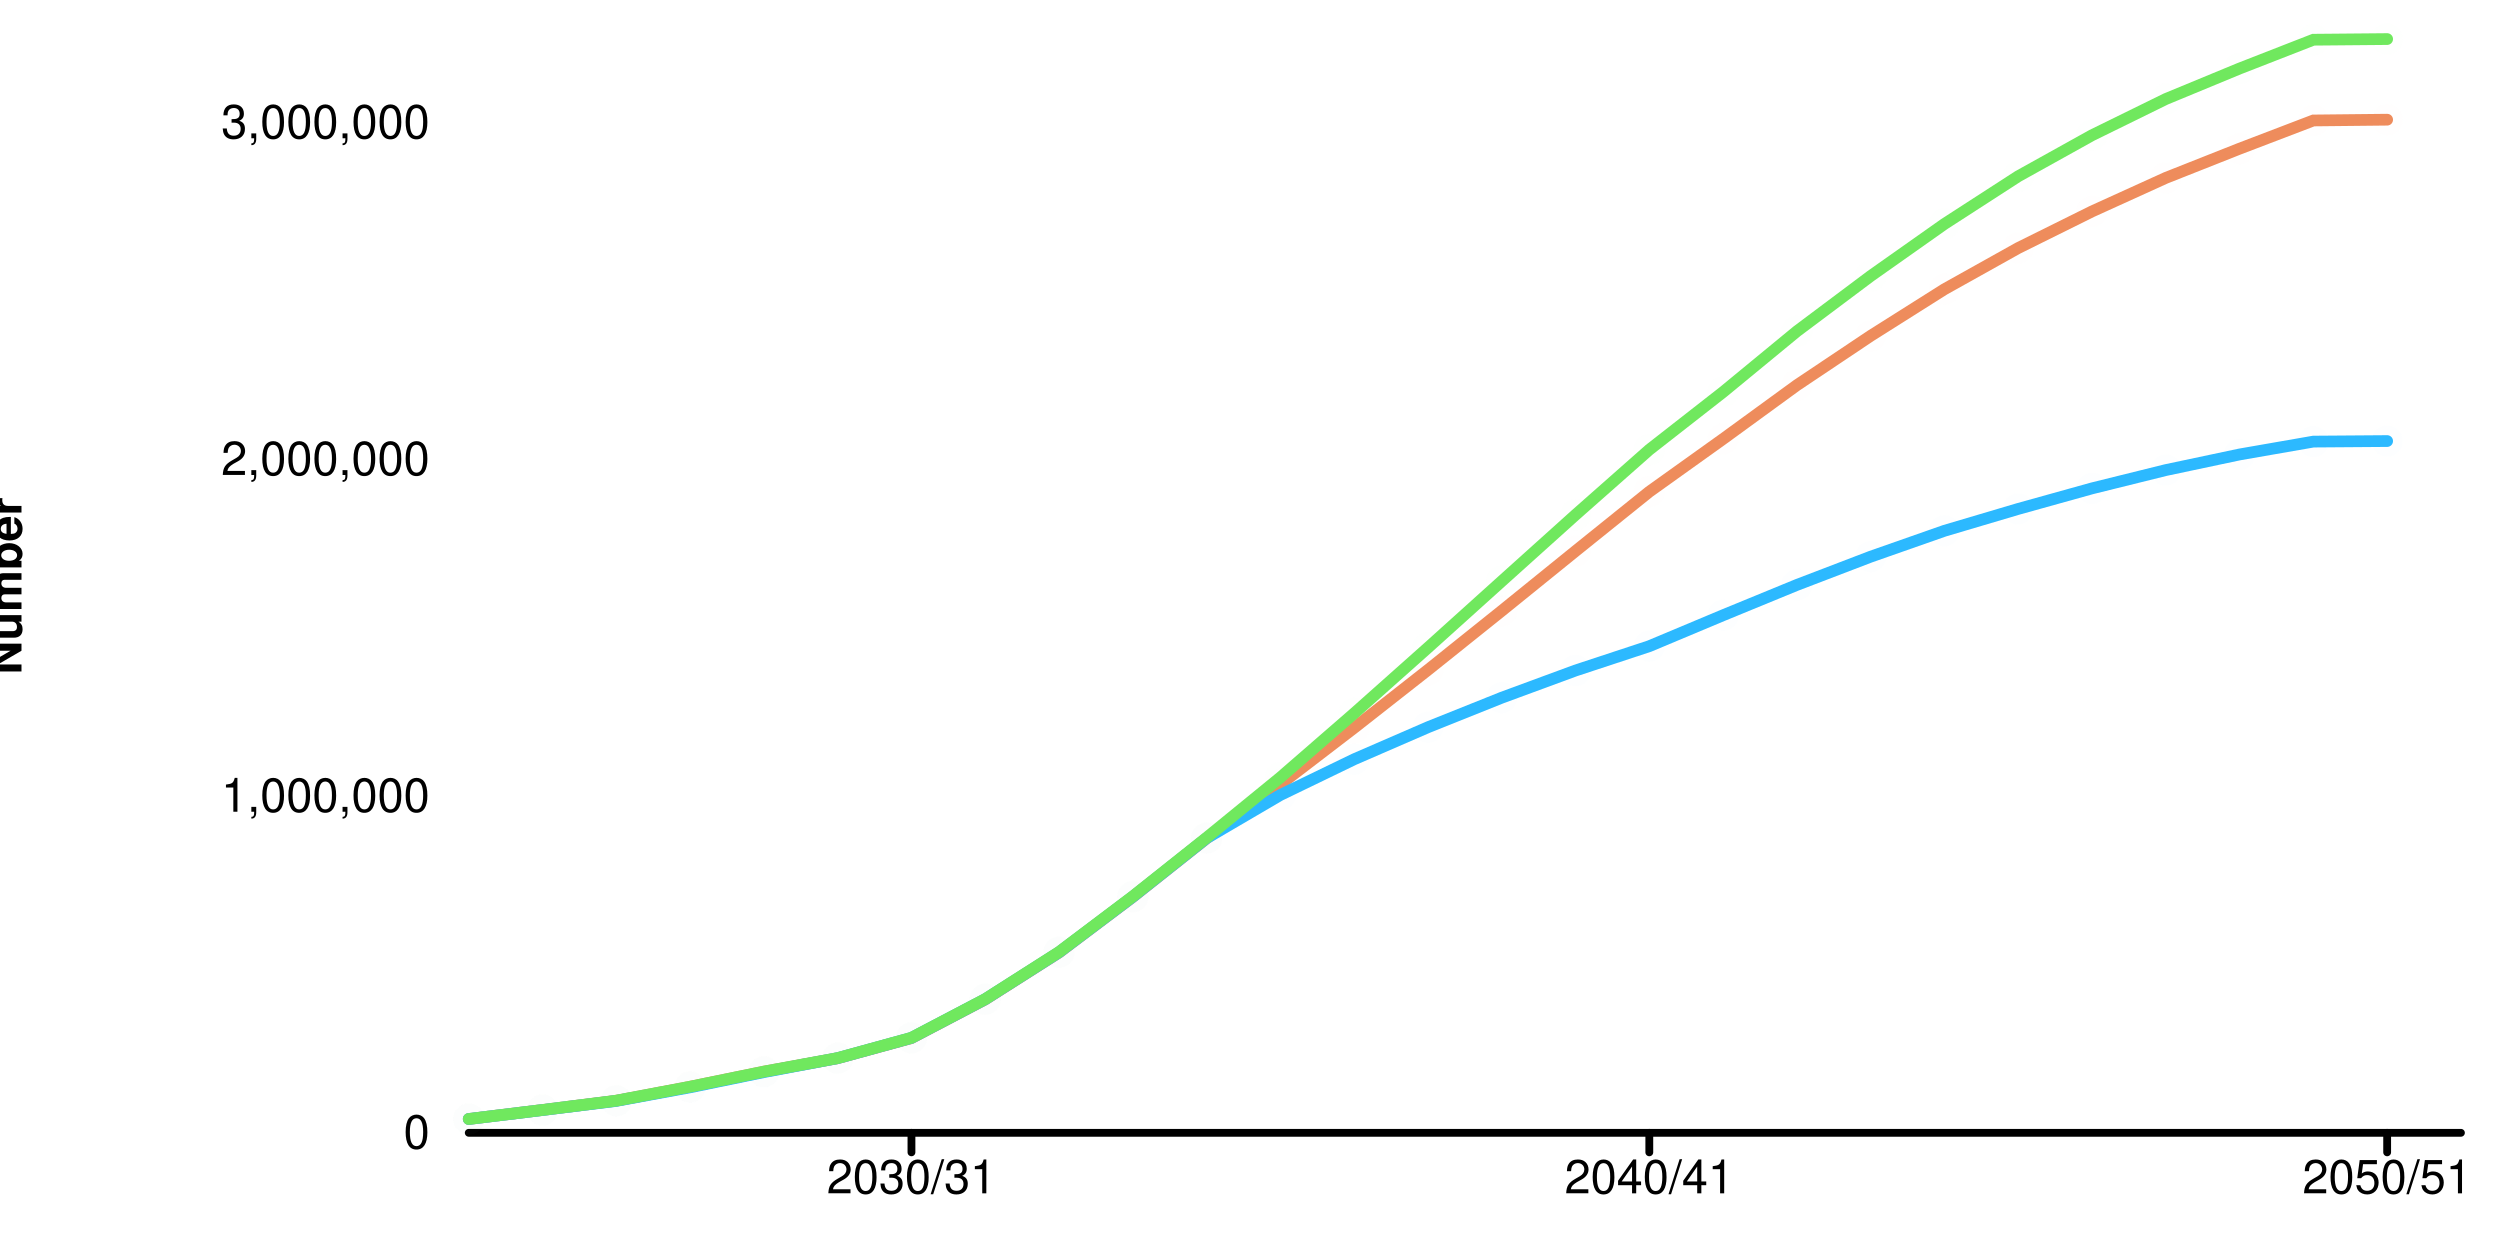
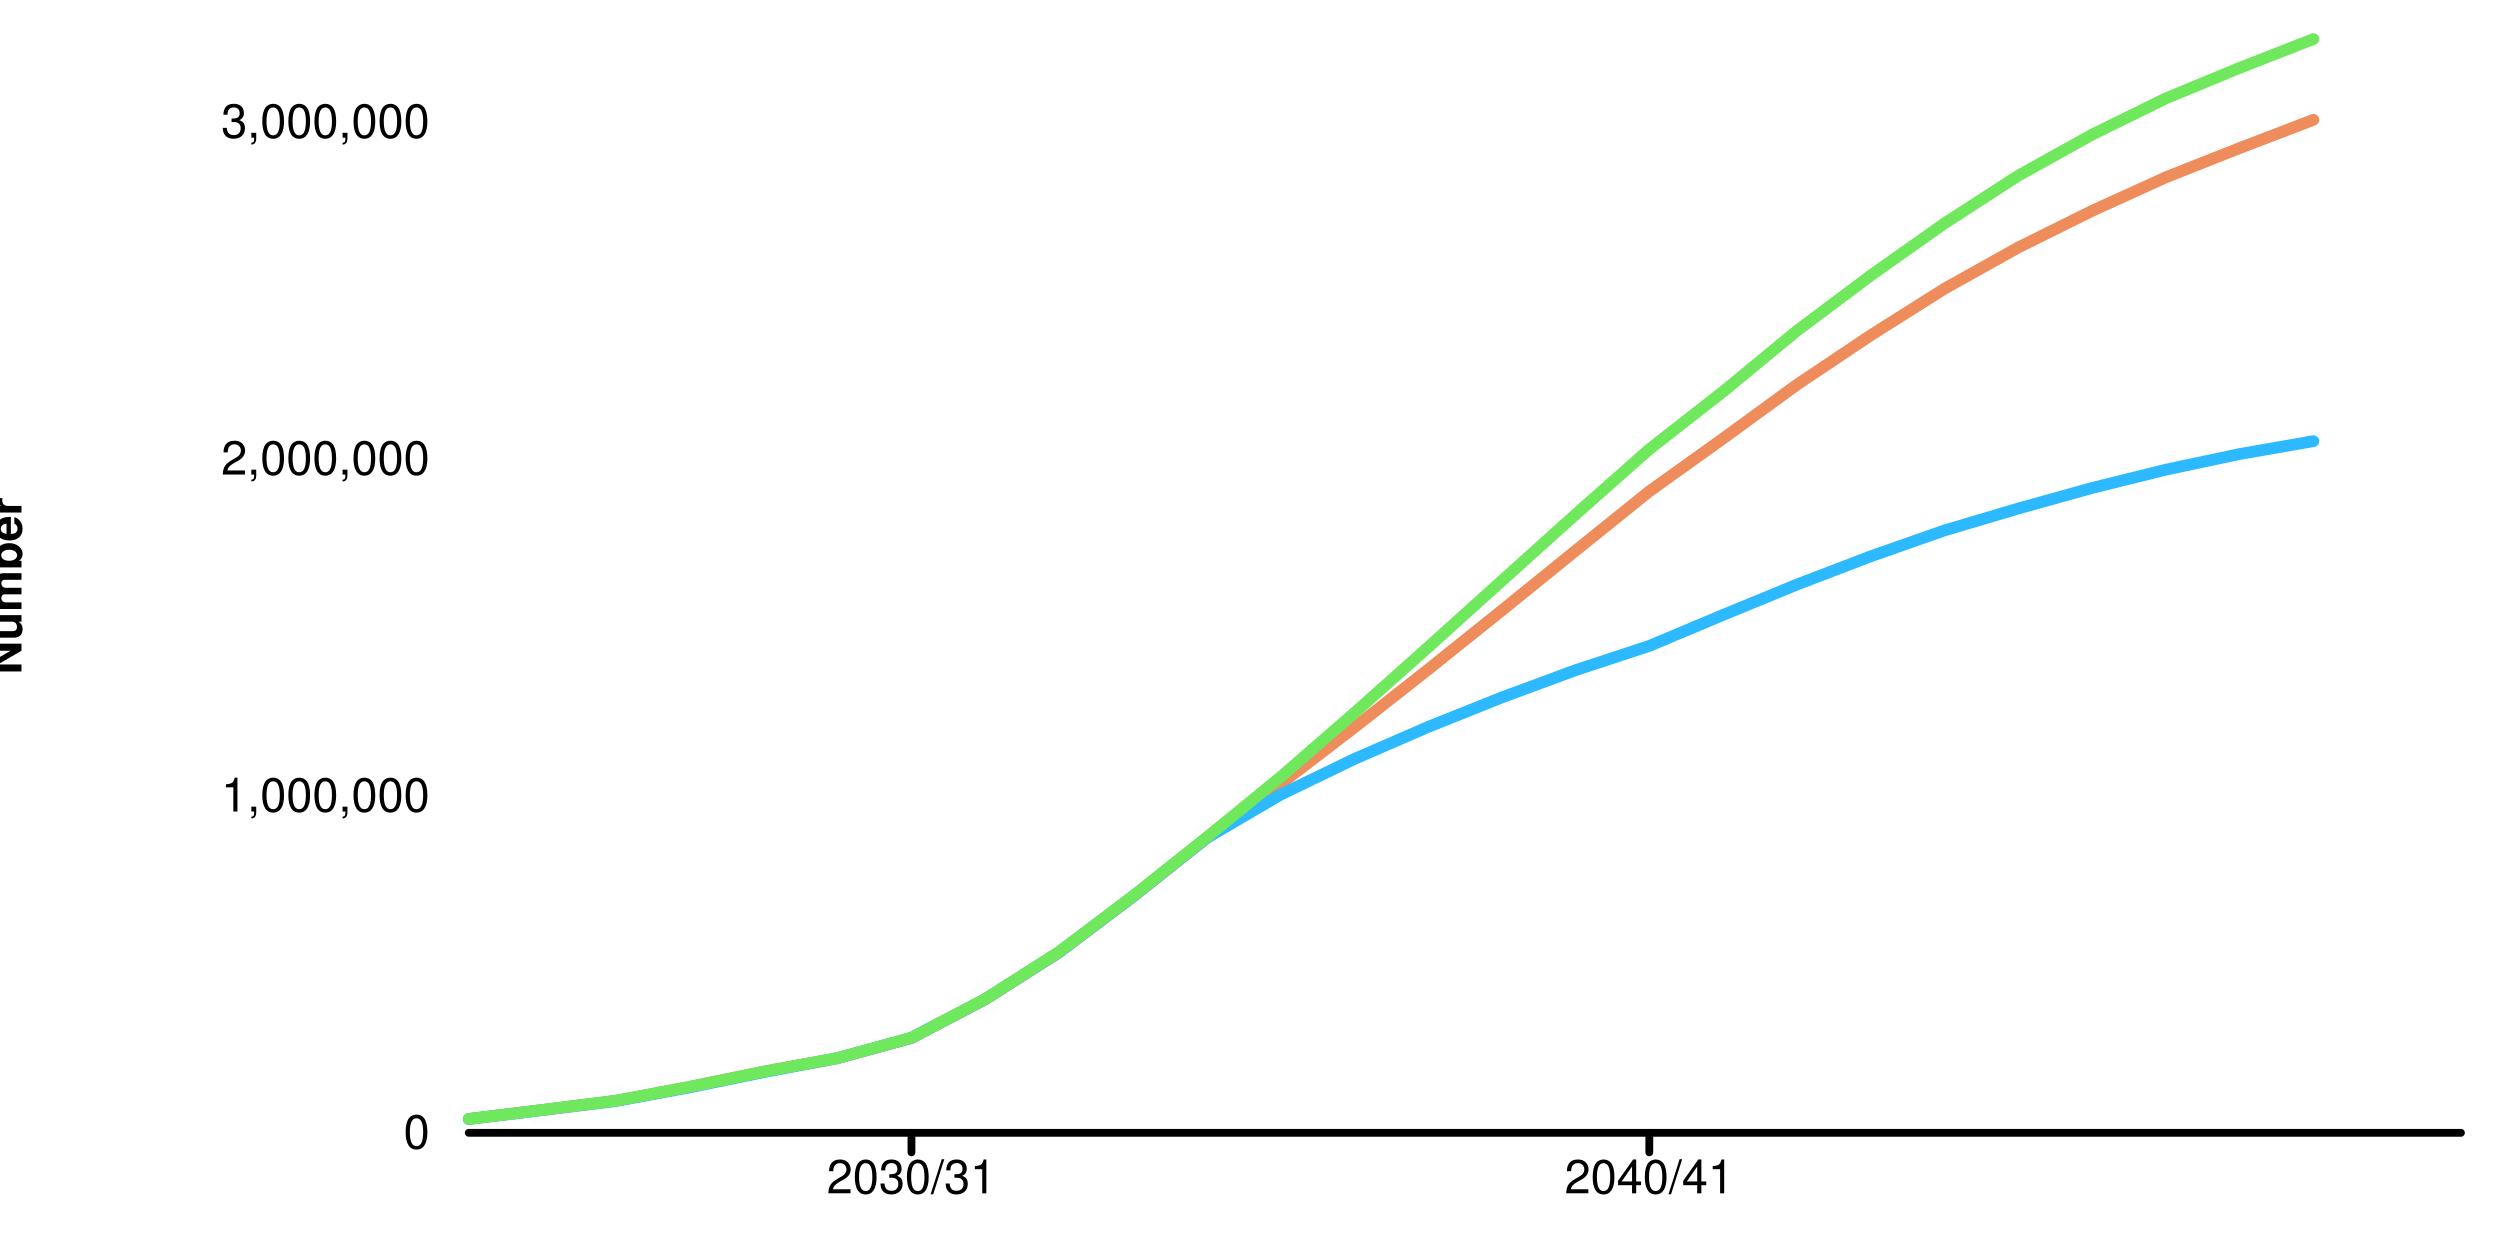
<svg xmlns="http://www.w3.org/2000/svg" width="640" height="320" viewBox="0 0 640 320" preserveAspectRatio="xMinYMin meet" overflow="visible" class="oi-chart-main" data-type="line-chart">
  <defs>
    <style>
	.series path.line { fill-opacity: 0; }
	.series path.line.dotted { stroke-dasharray: 12 20 }
	.series:hover path.line, .series.on path.line { stroke-width: 5; }
	.series .marker { opacity:0.01; }
	.series:hover .marker, .series.active .marker, .series .marker.selected { opacity:1!important; }
	.series .marker:hover, .series .marker.on { r: 6px!important; fill: black; }
	.grid { font-family: "Helvetica Neue",Helvetica,Arial,"Lucida Grande",sans-serif; }
	.grid line { stroke: rgb(0,0,0); stroke-width: 2; stroke-linecap: round; }
	.grid.grid-x text { text-anchor: middle; dominant-baseline: hanging; transform: translateY(10px); }
	.grid.grid-y text { text-anchor: end; dominant-baseline: middle; transform: translateX(-10px); }
	</style>
  </defs>
  <g class="grid grid-y">
    <line x1="120" y1="290" x2="630" y2="290" data-left="120" />
    <text x="120" y="290" text-anchor="end">0</text>
-     <text x="120" y="203.796" text-anchor="end">1,000,000</text>
-     <text x="120" y="117.592" text-anchor="end">2,000,000</text>
-     <text x="120" y="31.389" text-anchor="end">3,000,000</text>
+     <text x="120" y="203.744" text-anchor="end">1,000,000</text>
+     <text x="120" y="117.488" text-anchor="end">2,000,000</text>
+     <text x="120" y="31.231" text-anchor="end">3,000,000</text>
    <text style="text-anchor:middle;dominant-baseline:hanging;font-weight:bold;transform: translateY(150px) rotate(-90deg);">Number</text>
  </g>
  <g class="grid grid-x">
    <line class="tick" x1="233.333" y1="290" x2="233.333" y2="295" />
    <text x="233.333" y="290" text-anchor="middle">2030/31</text>
    <line class="tick" x1="422.222" y1="290" x2="422.222" y2="295" />
    <text x="422.222" y="290" text-anchor="middle">2040/41</text>
-     <line class="tick" x1="611.111" y1="290" x2="611.111" y2="295" />
-     <text x="611.111" y="290" text-anchor="middle">2050/51</text>
    <text style="text-anchor:middle;dominant-baseline:hanging;font-weight:bold;transform: translateY(150px) rotate(-90deg);" />
  </g>
  <g class="data-layer" role="table">
    <g data-scenario="electric-engagement" class="series series-1" tabindex="0" role="row" aria-label="Series: Electric Engagement" data-series="1">
-       <path d="M 120.00,286.46L 138.89,284.15L 157.78,281.77L 176.67,278.20L 195.56,274.33L 214.44,270.90L 233.33,265.75L 252.22,255.85L 271.11,243.84L 290.00,229.61L 308.89,214.62L 327.78,200.79L 346.67,186.32L 365.56,171.49L 384.44,156.37L 403.33,141.08L 422.22,125.88L 441.11,112.37L 460.00,98.61L 478.89,85.97L 497.78,74.04L 516.67,63.49L 535.56,54.12L 554.44,45.54L 573.33,38.06L 592.22,30.84L 611.11,30.64" id="Electric Engagement" class="line" stroke="#EE8C5C" stroke-width="3" stroke-linecap="round" />
+       <path d="M 120.00,286.46L 138.89,284.14L 157.78,281.77L 176.67,278.20L 195.56,274.32L 214.44,270.88L 233.33,265.73L 252.22,255.83L 271.11,243.81L 290.00,229.58L 308.89,214.57L 327.78,200.73L 346.67,186.26L 365.56,171.42L 384.44,156.29L 403.33,140.99L 422.22,125.78L 441.11,112.26L 460.00,98.49L 478.89,85.84L 497.78,73.91L 516.67,63.36L 535.56,53.98L 554.44,45.39L 573.33,37.91L 592.22,30.68" id="Electric Engagement" class="line" stroke="#EE8C5C" stroke-width="3" stroke-linecap="round" />
      <circle class="marker" cx="120.00" cy="286.46" data-y="41090" data-x="2024/25" data-i="0" data-series="1" r="4" fill="#EE8C5C" roll="cell" />
-       <circle class="marker" cx="138.89" cy="284.15" data-y="67918" data-x="2025/26" data-i="1" data-series="1" r="4" fill="#EE8C5C" roll="cell" />
+       <circle class="marker" cx="138.89" cy="284.14" data-y="67918" data-x="2025/26" data-i="1" data-series="1" r="4" fill="#EE8C5C" roll="cell" />
      <circle class="marker" cx="157.78" cy="281.77" data-y="95446" data-x="2026/27" data-i="2" data-series="1" r="4" fill="#EE8C5C" roll="cell" />
      <circle class="marker" cx="176.67" cy="278.20" data-y="136844" data-x="2027/28" data-i="3" data-series="1" r="4" fill="#EE8C5C" roll="cell" />
-       <circle class="marker" cx="195.56" cy="274.33" data-y="181760" data-x="2028/29" data-i="4" data-series="1" r="4" fill="#EE8C5C" roll="cell" />
-       <circle class="marker" cx="214.44" cy="270.90" data-y="221616" data-x="2029/30" data-i="5" data-series="1" r="4" fill="#EE8C5C" roll="cell" />
-       <circle class="marker" cx="233.33" cy="265.75" data-y="281358" data-x="2030/31" data-i="6" data-series="1" r="4" fill="#EE8C5C" roll="cell" />
-       <circle class="marker" cx="252.22" cy="255.85" data-y="396114" data-x="2031/32" data-i="7" data-series="1" r="4" fill="#EE8C5C" roll="cell" />
-       <circle class="marker" cx="271.11" cy="243.84" data-y="535518" data-x="2032/33" data-i="8" data-series="1" r="4" fill="#EE8C5C" roll="cell" />
-       <circle class="marker" cx="290.00" cy="229.61" data-y="700523" data-x="2033/34" data-i="9" data-series="1" r="4" fill="#EE8C5C" roll="cell" />
-       <circle class="marker" cx="308.89" cy="214.62" data-y="874483" data-x="2034/35" data-i="10" data-series="1" r="4" fill="#EE8C5C" roll="cell" />
-       <circle class="marker" cx="327.78" cy="200.79" data-y="1034910" data-x="2035/36" data-i="11" data-series="1" r="4" fill="#EE8C5C" roll="cell" />
-       <circle class="marker" cx="346.67" cy="186.32" data-y="1202726" data-x="2036/37" data-i="12" data-series="1" r="4" fill="#EE8C5C" roll="cell" />
-       <circle class="marker" cx="365.56" cy="171.49" data-y="1374789" data-x="2037/38" data-i="13" data-series="1" r="4" fill="#EE8C5C" roll="cell" />
-       <circle class="marker" cx="384.44" cy="156.37" data-y="1550172" data-x="2038/39" data-i="14" data-series="1" r="4" fill="#EE8C5C" roll="cell" />
-       <circle class="marker" cx="403.33" cy="141.08" data-y="1727544" data-x="2039/40" data-i="15" data-series="1" r="4" fill="#EE8C5C" roll="cell" />
-       <circle class="marker" cx="422.22" cy="125.88" data-y="1903881" data-x="2040/41" data-i="16" data-series="1" r="4" fill="#EE8C5C" roll="cell" />
-       <circle class="marker" cx="441.11" cy="112.37" data-y="2060637" data-x="2041/42" data-i="17" data-series="1" r="4" fill="#EE8C5C" roll="cell" />
-       <circle class="marker" cx="460.00" cy="98.61" data-y="2220218" data-x="2042/43" data-i="18" data-series="1" r="4" fill="#EE8C5C" roll="cell" />
-       <circle class="marker" cx="478.89" cy="85.97" data-y="2366877" data-x="2043/44" data-i="19" data-series="1" r="4" fill="#EE8C5C" roll="cell" />
-       <circle class="marker" cx="497.78" cy="74.04" data-y="2505193" data-x="2044/45" data-i="20" data-series="1" r="4" fill="#EE8C5C" roll="cell" />
-       <circle class="marker" cx="516.67" cy="63.49" data-y="2627557" data-x="2045/46" data-i="21" data-series="1" r="4" fill="#EE8C5C" roll="cell" />
-       <circle class="marker" cx="535.56" cy="54.12" data-y="2736259" data-x="2046/47" data-i="22" data-series="1" r="4" fill="#EE8C5C" roll="cell" />
-       <circle class="marker" cx="554.44" cy="45.54" data-y="2835864" data-x="2047/48" data-i="23" data-series="1" r="4" fill="#EE8C5C" roll="cell" />
-       <circle class="marker" cx="573.33" cy="38.06" data-y="2922621" data-x="2048/49" data-i="24" data-series="1" r="4" fill="#EE8C5C" roll="cell" />
-       <circle class="marker" cx="592.22" cy="30.84" data-y="3006356" data-x="2049/50" data-i="25" data-series="1" r="4" fill="#EE8C5C" roll="cell" />
-       <circle class="marker" cx="611.11" cy="30.64" data-y="3008706" data-x="2050/51" data-i="26" data-series="1" r="4" fill="#EE8C5C" roll="cell" />
+       <circle class="marker" cx="195.56" cy="274.32" data-y="181760" data-x="2028/29" data-i="4" data-series="1" r="4" fill="#EE8C5C" roll="cell" />
+       <circle class="marker" cx="214.44" cy="270.88" data-y="221616" data-x="2029/30" data-i="5" data-series="1" r="4" fill="#EE8C5C" roll="cell" />
+       <circle class="marker" cx="233.33" cy="265.73" data-y="281358" data-x="2030/31" data-i="6" data-series="1" r="4" fill="#EE8C5C" roll="cell" />
+       <circle class="marker" cx="252.22" cy="255.83" data-y="396114" data-x="2031/32" data-i="7" data-series="1" r="4" fill="#EE8C5C" roll="cell" />
+       <circle class="marker" cx="271.11" cy="243.81" data-y="535518" data-x="2032/33" data-i="8" data-series="1" r="4" fill="#EE8C5C" roll="cell" />
+       <circle class="marker" cx="290.00" cy="229.58" data-y="700523" data-x="2033/34" data-i="9" data-series="1" r="4" fill="#EE8C5C" roll="cell" />
+       <circle class="marker" cx="308.89" cy="214.57" data-y="874483" data-x="2034/35" data-i="10" data-series="1" r="4" fill="#EE8C5C" roll="cell" />
+       <circle class="marker" cx="327.78" cy="200.73" data-y="1034910" data-x="2035/36" data-i="11" data-series="1" r="4" fill="#EE8C5C" roll="cell" />
+       <circle class="marker" cx="346.67" cy="186.26" data-y="1202726" data-x="2036/37" data-i="12" data-series="1" r="4" fill="#EE8C5C" roll="cell" />
+       <circle class="marker" cx="365.56" cy="171.42" data-y="1374789" data-x="2037/38" data-i="13" data-series="1" r="4" fill="#EE8C5C" roll="cell" />
+       <circle class="marker" cx="384.44" cy="156.29" data-y="1550172" data-x="2038/39" data-i="14" data-series="1" r="4" fill="#EE8C5C" roll="cell" />
+       <circle class="marker" cx="403.33" cy="140.99" data-y="1727544" data-x="2039/40" data-i="15" data-series="1" r="4" fill="#EE8C5C" roll="cell" />
+       <circle class="marker" cx="422.22" cy="125.78" data-y="1903881" data-x="2040/41" data-i="16" data-series="1" r="4" fill="#EE8C5C" roll="cell" />
+       <circle class="marker" cx="441.11" cy="112.26" data-y="2060637" data-x="2041/42" data-i="17" data-series="1" r="4" fill="#EE8C5C" roll="cell" />
+       <circle class="marker" cx="460.00" cy="98.49" data-y="2220218" data-x="2042/43" data-i="18" data-series="1" r="4" fill="#EE8C5C" roll="cell" />
+       <circle class="marker" cx="478.89" cy="85.84" data-y="2366877" data-x="2043/44" data-i="19" data-series="1" r="4" fill="#EE8C5C" roll="cell" />
+       <circle class="marker" cx="497.78" cy="73.91" data-y="2505193" data-x="2044/45" data-i="20" data-series="1" r="4" fill="#EE8C5C" roll="cell" />
+       <circle class="marker" cx="516.67" cy="63.36" data-y="2627557" data-x="2045/46" data-i="21" data-series="1" r="4" fill="#EE8C5C" roll="cell" />
+       <circle class="marker" cx="535.56" cy="53.98" data-y="2736259" data-x="2046/47" data-i="22" data-series="1" r="4" fill="#EE8C5C" roll="cell" />
+       <circle class="marker" cx="554.44" cy="45.39" data-y="2835864" data-x="2047/48" data-i="23" data-series="1" r="4" fill="#EE8C5C" roll="cell" />
+       <circle class="marker" cx="573.33" cy="37.91" data-y="2922621" data-x="2048/49" data-i="24" data-series="1" r="4" fill="#EE8C5C" roll="cell" />
+       <circle class="marker" cx="592.22" cy="30.68" data-y="3006356" data-x="2049/50" data-i="25" data-series="1" r="4" fill="#EE8C5C" roll="cell" />
    </g>
    <g data-scenario="hydrogen-evolution" class="series series-2" tabindex="0" role="row" aria-label="Series: Hydrogen Evolution" data-series="2">
-       <path d="M 120.00,286.46L 138.89,284.17L 157.78,281.83L 176.67,278.35L 195.56,274.46L 214.44,270.88L 233.33,265.69L 252.22,255.79L 271.11,243.78L 290.00,229.56L 308.89,214.57L 327.78,203.51L 346.67,194.37L 365.56,186.17L 384.44,178.61L 403.33,171.65L 422.22,165.42L 441.11,157.50L 460.00,149.74L 478.89,142.51L 497.78,135.88L 516.67,130.28L 535.56,125.02L 554.44,120.34L 573.33,116.34L 592.22,113.05L 611.11,112.91" id="Hydrogen Evolution" class="line" stroke="#2CB9FF" stroke-width="3" stroke-linecap="round" />
+       <path d="M 120.00,286.46L 138.89,284.17L 157.78,281.83L 176.67,278.34L 195.56,274.45L 214.44,270.87L 233.33,265.67L 252.22,255.77L 271.11,243.75L 290.00,229.52L 308.89,214.53L 327.78,203.46L 346.67,194.31L 365.56,186.11L 384.44,178.55L 403.33,171.57L 422.22,165.35L 441.11,157.42L 460.00,149.65L 478.89,142.42L 497.78,135.79L 516.67,130.18L 535.56,124.92L 554.44,120.24L 573.33,116.23L 592.22,112.94" id="Hydrogen Evolution" class="line" stroke="#2CB9FF" stroke-width="3" stroke-linecap="round" />
      <circle class="marker" cx="120.00" cy="286.46" data-y="41090" data-x="2024/25" data-i="0" data-series="2" r="4" fill="#2CB9FF" roll="cell" />
      <circle class="marker" cx="138.89" cy="284.17" data-y="67585" data-x="2025/26" data-i="1" data-series="2" r="4" fill="#2CB9FF" roll="cell" />
      <circle class="marker" cx="157.78" cy="281.83" data-y="94744" data-x="2026/27" data-i="2" data-series="2" r="4" fill="#2CB9FF" roll="cell" />
-       <circle class="marker" cx="176.67" cy="278.35" data-y="135187" data-x="2027/28" data-i="3" data-series="2" r="4" fill="#2CB9FF" roll="cell" />
-       <circle class="marker" cx="195.56" cy="274.46" data-y="180307" data-x="2028/29" data-i="4" data-series="2" r="4" fill="#2CB9FF" roll="cell" />
-       <circle class="marker" cx="214.44" cy="270.88" data-y="221808" data-x="2029/30" data-i="5" data-series="2" r="4" fill="#2CB9FF" roll="cell" />
-       <circle class="marker" cx="233.33" cy="265.69" data-y="282017" data-x="2030/31" data-i="6" data-series="2" r="4" fill="#2CB9FF" roll="cell" />
-       <circle class="marker" cx="252.22" cy="255.79" data-y="396873" data-x="2031/32" data-i="7" data-series="2" r="4" fill="#2CB9FF" roll="cell" />
-       <circle class="marker" cx="271.11" cy="243.78" data-y="536149" data-x="2032/33" data-i="8" data-series="2" r="4" fill="#2CB9FF" roll="cell" />
-       <circle class="marker" cx="290.00" cy="229.56" data-y="701133" data-x="2033/34" data-i="9" data-series="2" r="4" fill="#2CB9FF" roll="cell" />
-       <circle class="marker" cx="308.89" cy="214.57" data-y="874982" data-x="2034/35" data-i="10" data-series="2" r="4" fill="#2CB9FF" roll="cell" />
-       <circle class="marker" cx="327.78" cy="203.51" data-y="1003322" data-x="2035/36" data-i="11" data-series="2" r="4" fill="#2CB9FF" roll="cell" />
-       <circle class="marker" cx="346.67" cy="194.37" data-y="1109375" data-x="2036/37" data-i="12" data-series="2" r="4" fill="#2CB9FF" roll="cell" />
-       <circle class="marker" cx="365.56" cy="186.17" data-y="1204469" data-x="2037/38" data-i="13" data-series="2" r="4" fill="#2CB9FF" roll="cell" />
-       <circle class="marker" cx="384.44" cy="178.61" data-y="1292135" data-x="2038/39" data-i="14" data-series="2" r="4" fill="#2CB9FF" roll="cell" />
-       <circle class="marker" cx="403.33" cy="171.65" data-y="1372957" data-x="2039/40" data-i="15" data-series="2" r="4" fill="#2CB9FF" roll="cell" />
-       <circle class="marker" cx="422.22" cy="165.42" data-y="1445136" data-x="2040/41" data-i="16" data-series="2" r="4" fill="#2CB9FF" roll="cell" />
-       <circle class="marker" cx="441.11" cy="157.50" data-y="1537061" data-x="2041/42" data-i="17" data-series="2" r="4" fill="#2CB9FF" roll="cell" />
-       <circle class="marker" cx="460.00" cy="149.74" data-y="1627116" data-x="2042/43" data-i="18" data-series="2" r="4" fill="#2CB9FF" roll="cell" />
-       <circle class="marker" cx="478.89" cy="142.51" data-y="1710974" data-x="2043/44" data-i="19" data-series="2" r="4" fill="#2CB9FF" roll="cell" />
-       <circle class="marker" cx="497.78" cy="135.88" data-y="1787854" data-x="2044/45" data-i="20" data-series="2" r="4" fill="#2CB9FF" roll="cell" />
-       <circle class="marker" cx="516.67" cy="130.28" data-y="1852846" data-x="2045/46" data-i="21" data-series="2" r="4" fill="#2CB9FF" roll="cell" />
-       <circle class="marker" cx="535.56" cy="125.02" data-y="1913814" data-x="2046/47" data-i="22" data-series="2" r="4" fill="#2CB9FF" roll="cell" />
-       <circle class="marker" cx="554.44" cy="120.34" data-y="1968096" data-x="2047/48" data-i="23" data-series="2" r="4" fill="#2CB9FF" roll="cell" />
-       <circle class="marker" cx="573.33" cy="116.34" data-y="2014578" data-x="2048/49" data-i="24" data-series="2" r="4" fill="#2CB9FF" roll="cell" />
-       <circle class="marker" cx="592.22" cy="113.05" data-y="2052678" data-x="2049/50" data-i="25" data-series="2" r="4" fill="#2CB9FF" roll="cell" />
-       <circle class="marker" cx="611.11" cy="112.91" data-y="2054374" data-x="2050/51" data-i="26" data-series="2" r="4" fill="#2CB9FF" roll="cell" />
+       <circle class="marker" cx="176.67" cy="278.34" data-y="135187" data-x="2027/28" data-i="3" data-series="2" r="4" fill="#2CB9FF" roll="cell" />
+       <circle class="marker" cx="195.56" cy="274.45" data-y="180307" data-x="2028/29" data-i="4" data-series="2" r="4" fill="#2CB9FF" roll="cell" />
+       <circle class="marker" cx="214.44" cy="270.87" data-y="221808" data-x="2029/30" data-i="5" data-series="2" r="4" fill="#2CB9FF" roll="cell" />
+       <circle class="marker" cx="233.33" cy="265.67" data-y="282017" data-x="2030/31" data-i="6" data-series="2" r="4" fill="#2CB9FF" roll="cell" />
+       <circle class="marker" cx="252.22" cy="255.77" data-y="396873" data-x="2031/32" data-i="7" data-series="2" r="4" fill="#2CB9FF" roll="cell" />
+       <circle class="marker" cx="271.11" cy="243.75" data-y="536149" data-x="2032/33" data-i="8" data-series="2" r="4" fill="#2CB9FF" roll="cell" />
+       <circle class="marker" cx="290.00" cy="229.52" data-y="701133" data-x="2033/34" data-i="9" data-series="2" r="4" fill="#2CB9FF" roll="cell" />
+       <circle class="marker" cx="308.89" cy="214.53" data-y="874982" data-x="2034/35" data-i="10" data-series="2" r="4" fill="#2CB9FF" roll="cell" />
+       <circle class="marker" cx="327.78" cy="203.46" data-y="1003322" data-x="2035/36" data-i="11" data-series="2" r="4" fill="#2CB9FF" roll="cell" />
+       <circle class="marker" cx="346.67" cy="194.31" data-y="1109375" data-x="2036/37" data-i="12" data-series="2" r="4" fill="#2CB9FF" roll="cell" />
+       <circle class="marker" cx="365.56" cy="186.11" data-y="1204469" data-x="2037/38" data-i="13" data-series="2" r="4" fill="#2CB9FF" roll="cell" />
+       <circle class="marker" cx="384.44" cy="178.55" data-y="1292135" data-x="2038/39" data-i="14" data-series="2" r="4" fill="#2CB9FF" roll="cell" />
+       <circle class="marker" cx="403.33" cy="171.57" data-y="1372957" data-x="2039/40" data-i="15" data-series="2" r="4" fill="#2CB9FF" roll="cell" />
+       <circle class="marker" cx="422.22" cy="165.35" data-y="1445136" data-x="2040/41" data-i="16" data-series="2" r="4" fill="#2CB9FF" roll="cell" />
+       <circle class="marker" cx="441.11" cy="157.42" data-y="1537061" data-x="2041/42" data-i="17" data-series="2" r="4" fill="#2CB9FF" roll="cell" />
+       <circle class="marker" cx="460.00" cy="149.65" data-y="1627116" data-x="2042/43" data-i="18" data-series="2" r="4" fill="#2CB9FF" roll="cell" />
+       <circle class="marker" cx="478.89" cy="142.42" data-y="1710974" data-x="2043/44" data-i="19" data-series="2" r="4" fill="#2CB9FF" roll="cell" />
+       <circle class="marker" cx="497.78" cy="135.79" data-y="1787854" data-x="2044/45" data-i="20" data-series="2" r="4" fill="#2CB9FF" roll="cell" />
+       <circle class="marker" cx="516.67" cy="130.18" data-y="1852846" data-x="2045/46" data-i="21" data-series="2" r="4" fill="#2CB9FF" roll="cell" />
+       <circle class="marker" cx="535.56" cy="124.92" data-y="1913814" data-x="2046/47" data-i="22" data-series="2" r="4" fill="#2CB9FF" roll="cell" />
+       <circle class="marker" cx="554.44" cy="120.24" data-y="1968096" data-x="2047/48" data-i="23" data-series="2" r="4" fill="#2CB9FF" roll="cell" />
+       <circle class="marker" cx="573.33" cy="116.23" data-y="2014578" data-x="2048/49" data-i="24" data-series="2" r="4" fill="#2CB9FF" roll="cell" />
+       <circle class="marker" cx="592.22" cy="112.94" data-y="2052678" data-x="2049/50" data-i="25" data-series="2" r="4" fill="#2CB9FF" roll="cell" />
    </g>
    <g data-scenario="holistic-transition" class="series series-3" tabindex="0" role="row" aria-label="Series: Holistic Transition" data-series="3">
-       <path d="M 120.00,286.46L 138.89,284.15L 157.78,281.77L 176.67,278.20L 195.56,274.33L 214.44,270.87L 233.33,265.67L 252.22,255.76L 271.11,243.71L 290.00,229.46L 308.89,214.44L 327.78,199.02L 346.67,182.61L 365.56,165.80L 384.44,148.79L 403.33,131.80L 422.22,115.12L 441.11,100.36L 460.00,84.81L 478.89,70.66L 497.78,57.33L 516.67,45.12L 535.56,34.62L 554.44,25.35L 573.33,17.54L 592.22,10.17L 611.11,10.00" id="Holistic Transition" class="line" stroke="#70E85E" stroke-width="3" stroke-linecap="round" />
+       <path d="M 120.00,286.46L 138.89,284.14L 157.78,281.77L 176.67,278.20L 195.56,274.32L 214.44,270.86L 233.33,265.65L 252.22,255.73L 271.11,243.68L 290.00,229.42L 308.89,214.39L 327.78,198.96L 346.67,182.55L 365.56,165.73L 384.44,148.71L 403.33,131.71L 422.22,115.01L 441.11,100.25L 460.00,84.69L 478.89,70.53L 497.78,57.19L 516.67,44.97L 535.56,34.47L 554.44,25.19L 573.33,17.38L 592.22,10.00" id="Holistic Transition" class="line" stroke="#70E85E" stroke-width="3" stroke-linecap="round" />
      <circle class="marker" cx="120.00" cy="286.46" data-y="41090" data-x="2024/25" data-i="0" data-series="3" r="4" fill="#70E85E" roll="cell" />
-       <circle class="marker" cx="138.89" cy="284.15" data-y="67918" data-x="2025/26" data-i="1" data-series="3" r="4" fill="#70E85E" roll="cell" />
+       <circle class="marker" cx="138.89" cy="284.14" data-y="67918" data-x="2025/26" data-i="1" data-series="3" r="4" fill="#70E85E" roll="cell" />
      <circle class="marker" cx="157.78" cy="281.77" data-y="95446" data-x="2026/27" data-i="2" data-series="3" r="4" fill="#70E85E" roll="cell" />
      <circle class="marker" cx="176.67" cy="278.20" data-y="136844" data-x="2027/28" data-i="3" data-series="3" r="4" fill="#70E85E" roll="cell" />
-       <circle class="marker" cx="195.56" cy="274.33" data-y="181760" data-x="2028/29" data-i="4" data-series="3" r="4" fill="#70E85E" roll="cell" />
-       <circle class="marker" cx="214.44" cy="270.87" data-y="221935" data-x="2029/30" data-i="5" data-series="3" r="4" fill="#70E85E" roll="cell" />
-       <circle class="marker" cx="233.33" cy="265.67" data-y="282268" data-x="2030/31" data-i="6" data-series="3" r="4" fill="#70E85E" roll="cell" />
-       <circle class="marker" cx="252.22" cy="255.76" data-y="397253" data-x="2031/32" data-i="7" data-series="3" r="4" fill="#70E85E" roll="cell" />
-       <circle class="marker" cx="271.11" cy="243.71" data-y="537003" data-x="2032/33" data-i="8" data-series="3" r="4" fill="#70E85E" roll="cell" />
-       <circle class="marker" cx="290.00" cy="229.46" data-y="702286" data-x="2033/34" data-i="9" data-series="3" r="4" fill="#70E85E" roll="cell" />
-       <circle class="marker" cx="308.89" cy="214.44" data-y="876523" data-x="2034/35" data-i="10" data-series="3" r="4" fill="#70E85E" roll="cell" />
-       <circle class="marker" cx="327.78" cy="199.02" data-y="1055462" data-x="2035/36" data-i="11" data-series="3" r="4" fill="#70E85E" roll="cell" />
-       <circle class="marker" cx="346.67" cy="182.61" data-y="1245757" data-x="2036/37" data-i="12" data-series="3" r="4" fill="#70E85E" roll="cell" />
-       <circle class="marker" cx="365.56" cy="165.80" data-y="1440722" data-x="2037/38" data-i="13" data-series="3" r="4" fill="#70E85E" roll="cell" />
-       <circle class="marker" cx="384.44" cy="148.79" data-y="1638084" data-x="2038/39" data-i="14" data-series="3" r="4" fill="#70E85E" roll="cell" />
-       <circle class="marker" cx="403.33" cy="131.80" data-y="1835137" data-x="2039/40" data-i="15" data-series="3" r="4" fill="#70E85E" roll="cell" />
-       <circle class="marker" cx="422.22" cy="115.12" data-y="2028725" data-x="2040/41" data-i="16" data-series="3" r="4" fill="#70E85E" roll="cell" />
-       <circle class="marker" cx="441.11" cy="100.36" data-y="2199852" data-x="2041/42" data-i="17" data-series="3" r="4" fill="#70E85E" roll="cell" />
-       <circle class="marker" cx="460.00" cy="84.81" data-y="2380243" data-x="2042/43" data-i="18" data-series="3" r="4" fill="#70E85E" roll="cell" />
-       <circle class="marker" cx="478.89" cy="70.66" data-y="2544411" data-x="2043/44" data-i="19" data-series="3" r="4" fill="#70E85E" roll="cell" />
-       <circle class="marker" cx="497.78" cy="57.33" data-y="2699063" data-x="2044/45" data-i="20" data-series="3" r="4" fill="#70E85E" roll="cell" />
-       <circle class="marker" cx="516.67" cy="45.12" data-y="2840712" data-x="2045/46" data-i="21" data-series="3" r="4" fill="#70E85E" roll="cell" />
-       <circle class="marker" cx="535.56" cy="34.62" data-y="2962462" data-x="2046/47" data-i="22" data-series="3" r="4" fill="#70E85E" roll="cell" />
-       <circle class="marker" cx="554.44" cy="25.35" data-y="3070046" data-x="2047/48" data-i="23" data-series="3" r="4" fill="#70E85E" roll="cell" />
-       <circle class="marker" cx="573.33" cy="17.54" data-y="3160636" data-x="2048/49" data-i="24" data-series="3" r="4" fill="#70E85E" roll="cell" />
-       <circle class="marker" cx="592.22" cy="10.17" data-y="3246143" data-x="2049/50" data-i="25" data-series="3" r="4" fill="#70E85E" roll="cell" />
-       <circle class="marker" cx="611.11" cy="10.00" data-y="3248118" data-x="2050/51" data-i="26" data-series="3" r="4" fill="#70E85E" roll="cell" />
+       <circle class="marker" cx="195.56" cy="274.32" data-y="181760" data-x="2028/29" data-i="4" data-series="3" r="4" fill="#70E85E" roll="cell" />
+       <circle class="marker" cx="214.44" cy="270.86" data-y="221935" data-x="2029/30" data-i="5" data-series="3" r="4" fill="#70E85E" roll="cell" />
+       <circle class="marker" cx="233.33" cy="265.65" data-y="282268" data-x="2030/31" data-i="6" data-series="3" r="4" fill="#70E85E" roll="cell" />
+       <circle class="marker" cx="252.22" cy="255.73" data-y="397253" data-x="2031/32" data-i="7" data-series="3" r="4" fill="#70E85E" roll="cell" />
+       <circle class="marker" cx="271.11" cy="243.68" data-y="537003" data-x="2032/33" data-i="8" data-series="3" r="4" fill="#70E85E" roll="cell" />
+       <circle class="marker" cx="290.00" cy="229.42" data-y="702286" data-x="2033/34" data-i="9" data-series="3" r="4" fill="#70E85E" roll="cell" />
+       <circle class="marker" cx="308.89" cy="214.39" data-y="876523" data-x="2034/35" data-i="10" data-series="3" r="4" fill="#70E85E" roll="cell" />
+       <circle class="marker" cx="327.78" cy="198.96" data-y="1055462" data-x="2035/36" data-i="11" data-series="3" r="4" fill="#70E85E" roll="cell" />
+       <circle class="marker" cx="346.67" cy="182.55" data-y="1245757" data-x="2036/37" data-i="12" data-series="3" r="4" fill="#70E85E" roll="cell" />
+       <circle class="marker" cx="365.56" cy="165.73" data-y="1440722" data-x="2037/38" data-i="13" data-series="3" r="4" fill="#70E85E" roll="cell" />
+       <circle class="marker" cx="384.44" cy="148.71" data-y="1638084" data-x="2038/39" data-i="14" data-series="3" r="4" fill="#70E85E" roll="cell" />
+       <circle class="marker" cx="403.33" cy="131.71" data-y="1835137" data-x="2039/40" data-i="15" data-series="3" r="4" fill="#70E85E" roll="cell" />
+       <circle class="marker" cx="422.22" cy="115.01" data-y="2028725" data-x="2040/41" data-i="16" data-series="3" r="4" fill="#70E85E" roll="cell" />
+       <circle class="marker" cx="441.11" cy="100.25" data-y="2199852" data-x="2041/42" data-i="17" data-series="3" r="4" fill="#70E85E" roll="cell" />
+       <circle class="marker" cx="460.00" cy="84.69" data-y="2380243" data-x="2042/43" data-i="18" data-series="3" r="4" fill="#70E85E" roll="cell" />
+       <circle class="marker" cx="478.89" cy="70.53" data-y="2544411" data-x="2043/44" data-i="19" data-series="3" r="4" fill="#70E85E" roll="cell" />
+       <circle class="marker" cx="497.78" cy="57.19" data-y="2699063" data-x="2044/45" data-i="20" data-series="3" r="4" fill="#70E85E" roll="cell" />
+       <circle class="marker" cx="516.67" cy="44.97" data-y="2840712" data-x="2045/46" data-i="21" data-series="3" r="4" fill="#70E85E" roll="cell" />
+       <circle class="marker" cx="535.56" cy="34.47" data-y="2962462" data-x="2046/47" data-i="22" data-series="3" r="4" fill="#70E85E" roll="cell" />
+       <circle class="marker" cx="554.44" cy="25.19" data-y="3070046" data-x="2047/48" data-i="23" data-series="3" r="4" fill="#70E85E" roll="cell" />
+       <circle class="marker" cx="573.33" cy="17.38" data-y="3160636" data-x="2048/49" data-i="24" data-series="3" r="4" fill="#70E85E" roll="cell" />
+       <circle class="marker" cx="592.22" cy="10.00" data-y="3246143" data-x="2049/50" data-i="25" data-series="3" r="4" fill="#70E85E" roll="cell" />
    </g>
  </g>
</svg>
